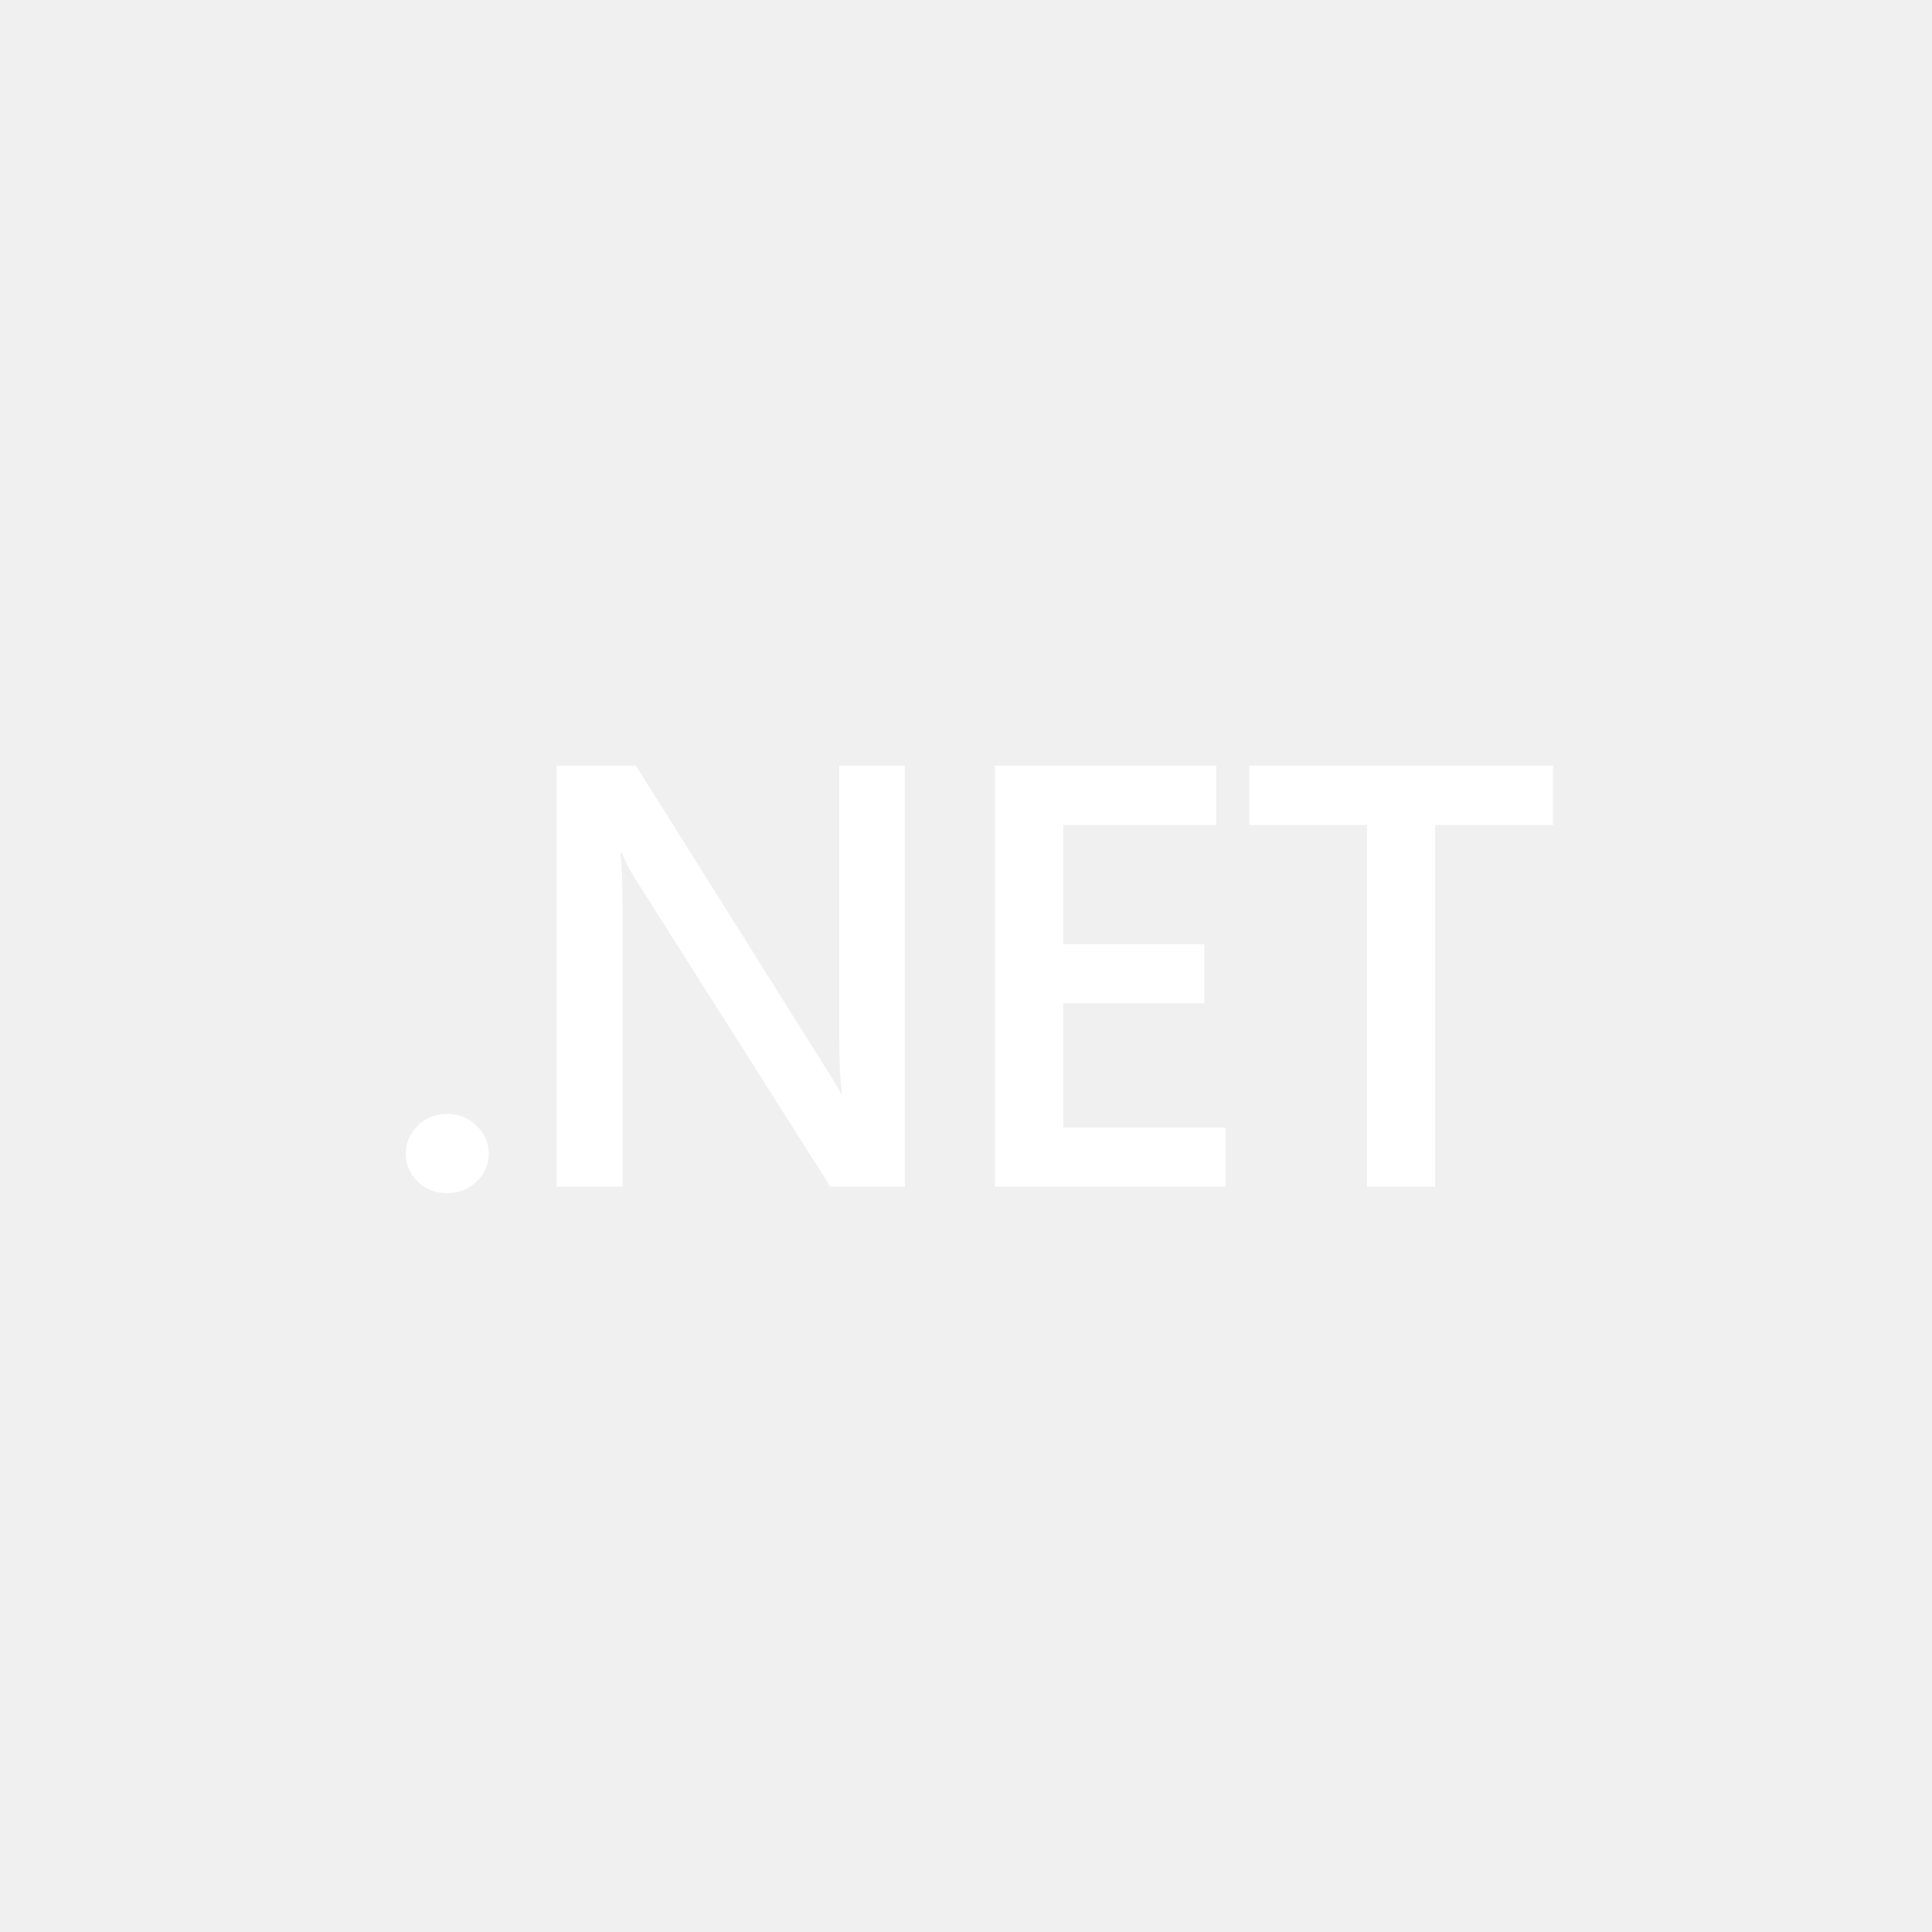
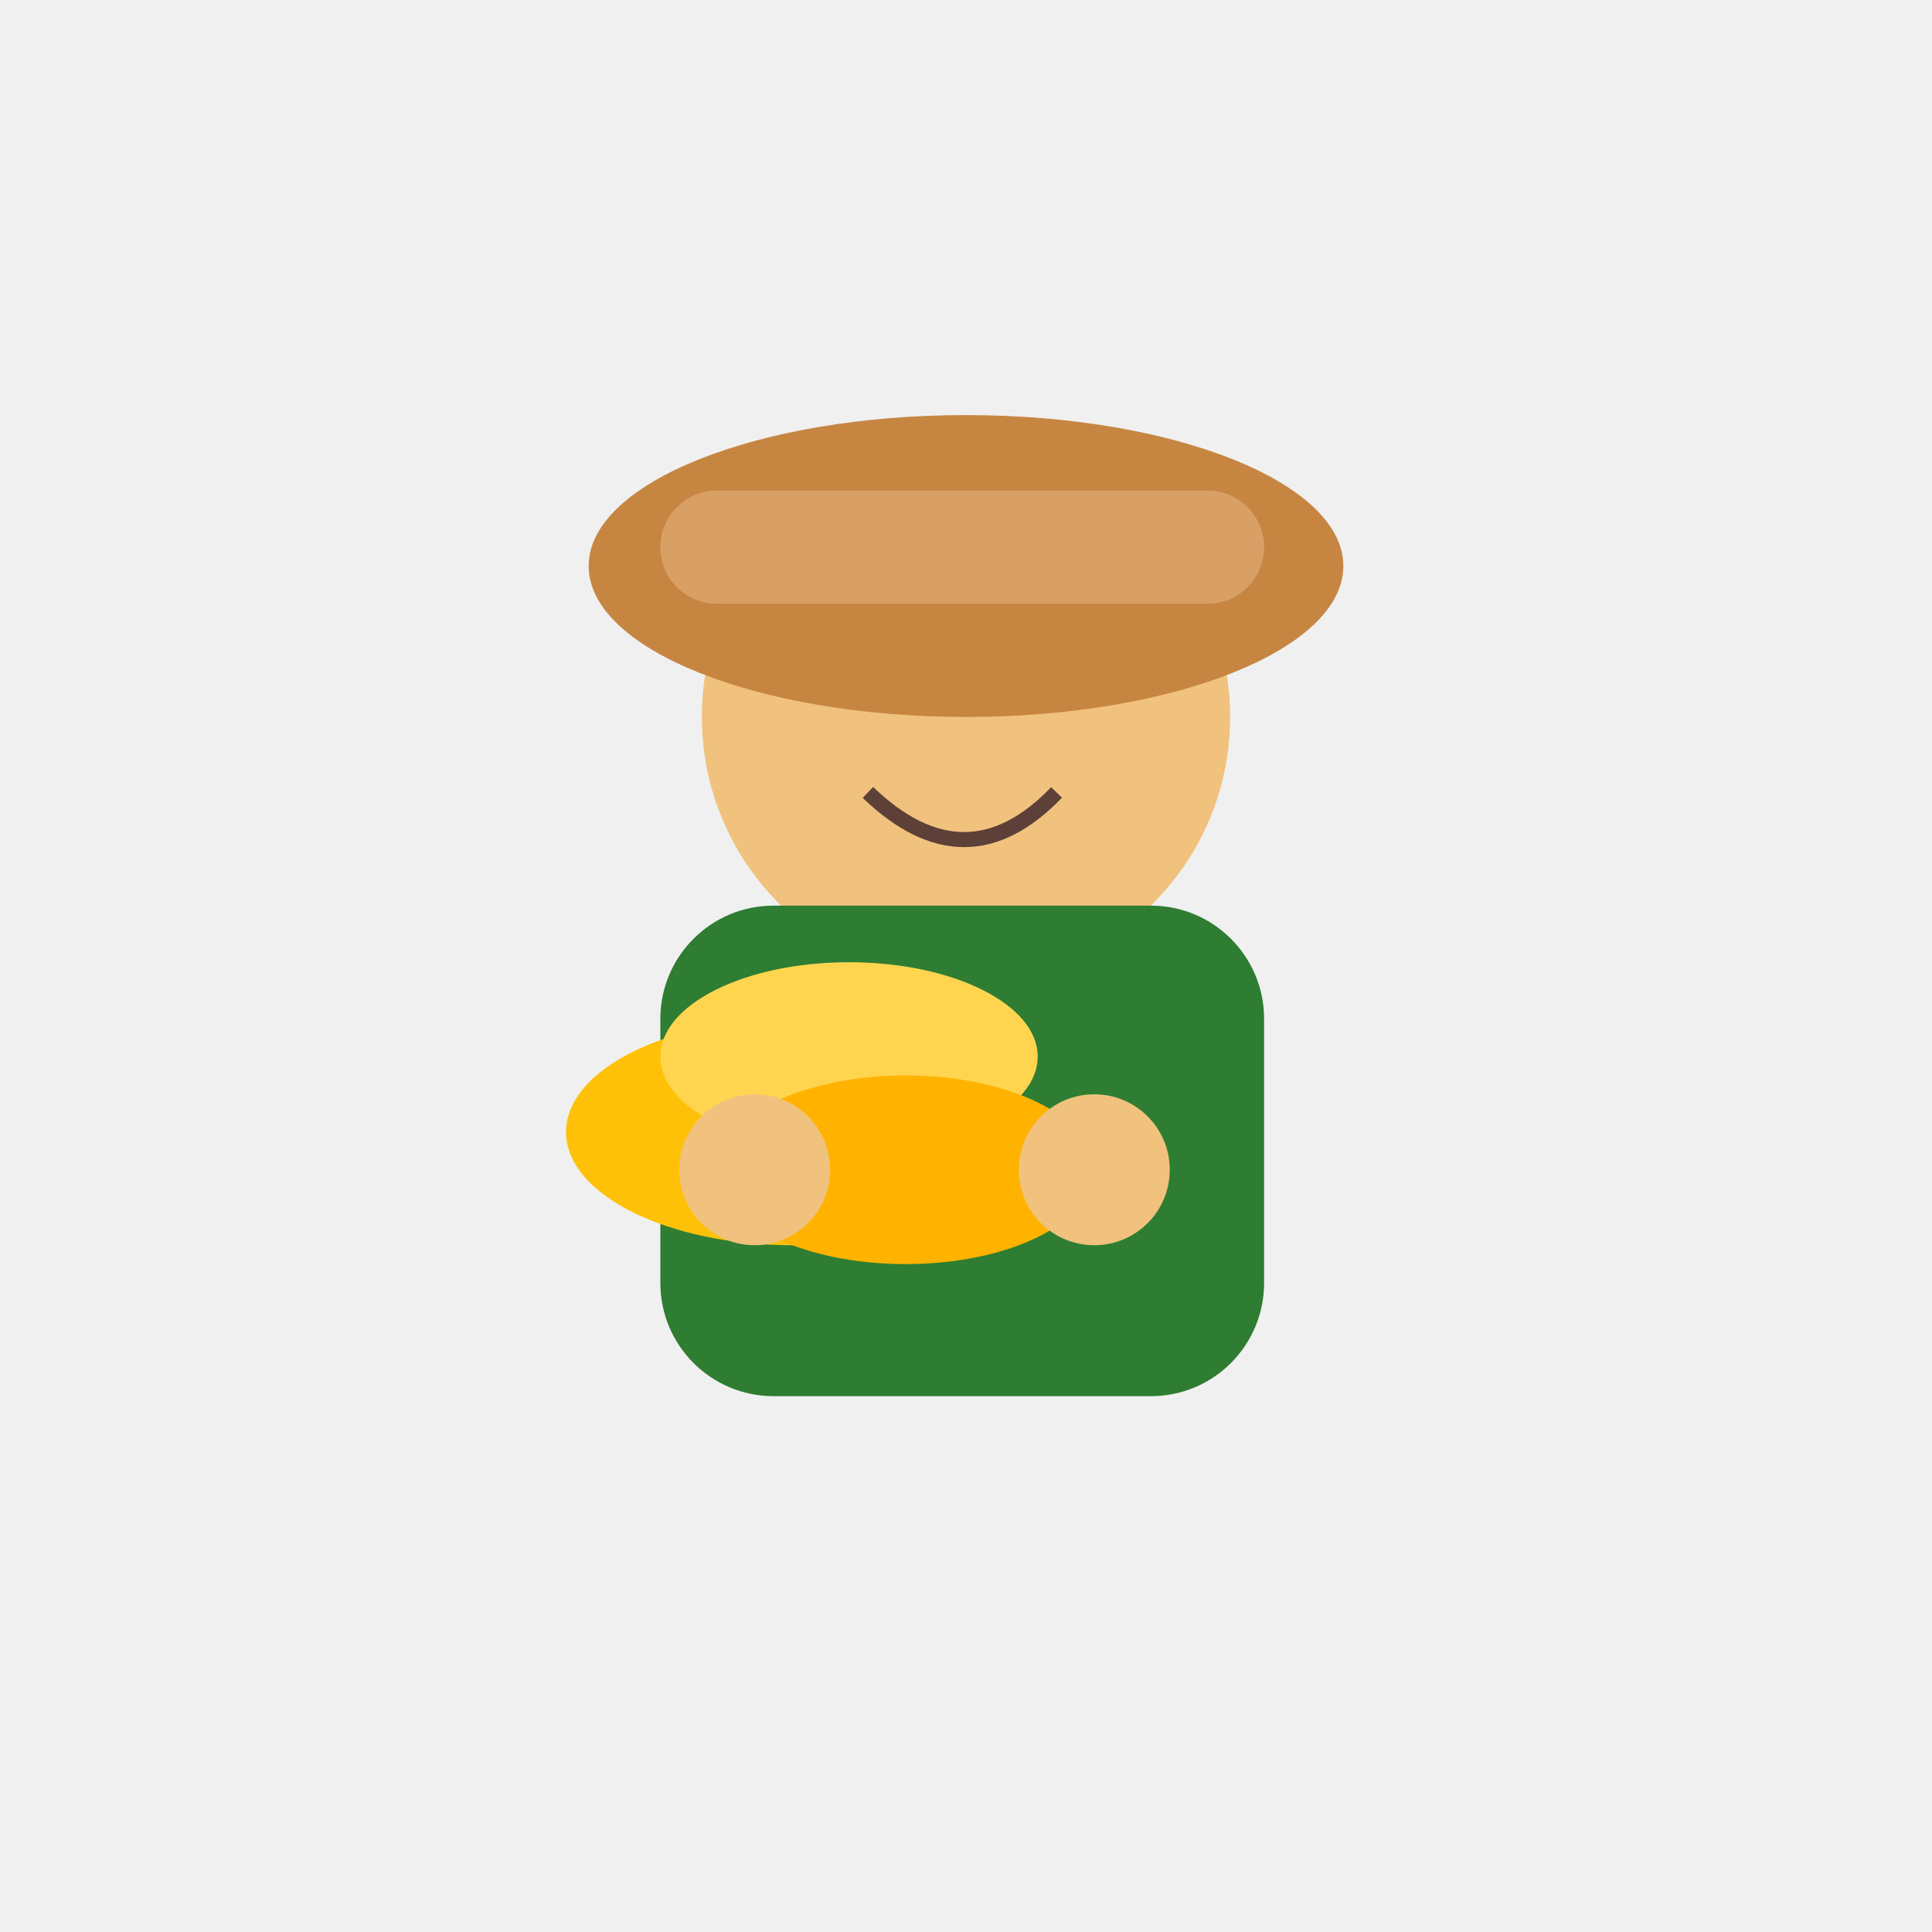
- <svg xmlns="http://www.w3.org/2000/svg" width="456" height="456" viewBox="0 0 456 456" version="1.1" xml:space="preserve" style="fill-rule:evenodd;clip-rule:evenodd;stroke-linejoin:round;stroke-miterlimit:2;">
-   <path d="m 105.5,281.609 c -2.703,0 -5.001,-0.9 -6.893,-2.702 -1.892,-1.848 -2.838,-4.042 -2.838,-6.582 0,-2.587 0.946,-4.804 2.838,-6.652 1.892,-1.848 4.19,-2.772 6.893,-2.772 2.748,0 5.068,0.924 6.96,2.772 1.937,1.848 2.906,4.064 2.906,6.652 0,2.54 -0.968,4.734 -2.906,6.582 -1.892,1.802 -4.212,2.702 -6.96,2.702 z" style="fill:#ffffff;fill-rule:nonzero;stroke-width:0.838" />
-   <path d="M 213.561,280.084 H 195.99 L 149.7,207.054 c -1.171,-1.848 -2.14,-3.765 -2.906,-5.751 h -0.406 c 0.361,2.125 0.541,6.675 0.541,13.65 v 65.132 h -15.543 v -99.36 h 18.719 l 44.737,71.298 c 1.892,2.957 3.109,4.989 3.649,6.098 h 0.27 c -0.45,-2.632 -0.676,-7.09 -0.676,-13.373 v -64.023 h 15.476 z" style="fill:#ffffff;fill-rule:nonzero;stroke-width:0.838" />
-   <path d="m 289.251,280.084 h -54.401 v -99.36 h 52.238 v 13.997 h -36.154 v 28.131 h 33.316 v 13.927 h -33.316 v 29.378 h 38.316 z" style="fill:#ffffff;fill-rule:nonzero;stroke-width:0.838" />
-   <path d="M 366.565,194.721 H 338.722 v 85.363 h -16.084 v -85.363 h -27.775 v -13.997 h 71.701 z" style="fill:#ffffff;fill-rule:nonzero;stroke-width:0.838" />
+ <svg xmlns="http://www.w3.org/2000/svg" width="1024" height="1024" viewBox="0 0 1024 1024">
+   <circle cx="512" cy="380" r="140" fill="#F1C27D" />
+   <ellipse cx="512" cy="300" rx="200" ry="80" fill="#C68642" />
+   <rect x="350" y="260" width="320" height="60" rx="30" fill="#D9A066" />
+   <rect x="350" y="480" width="320" height="260" rx="60" fill="#2E7D32" />
+   <g>
+     <ellipse cx="420" cy="600" rx="120" ry="60" fill="#FFC107" />
+     <ellipse cx="450" cy="560" rx="100" ry="50" fill="#FFD54F" />
+     <ellipse cx="480" cy="620" rx="100" ry="50" fill="#FFB300" />
+   </g>
+   <circle cx="400" cy="620" r="40" fill="#F1C27D" />
+   <circle cx="580" cy="620" r="40" fill="#F1C27D" />
+   <path d="M460 420 Q512 470 560 420" stroke="#5D4037" stroke-width="8" fill="none" />
</svg>
